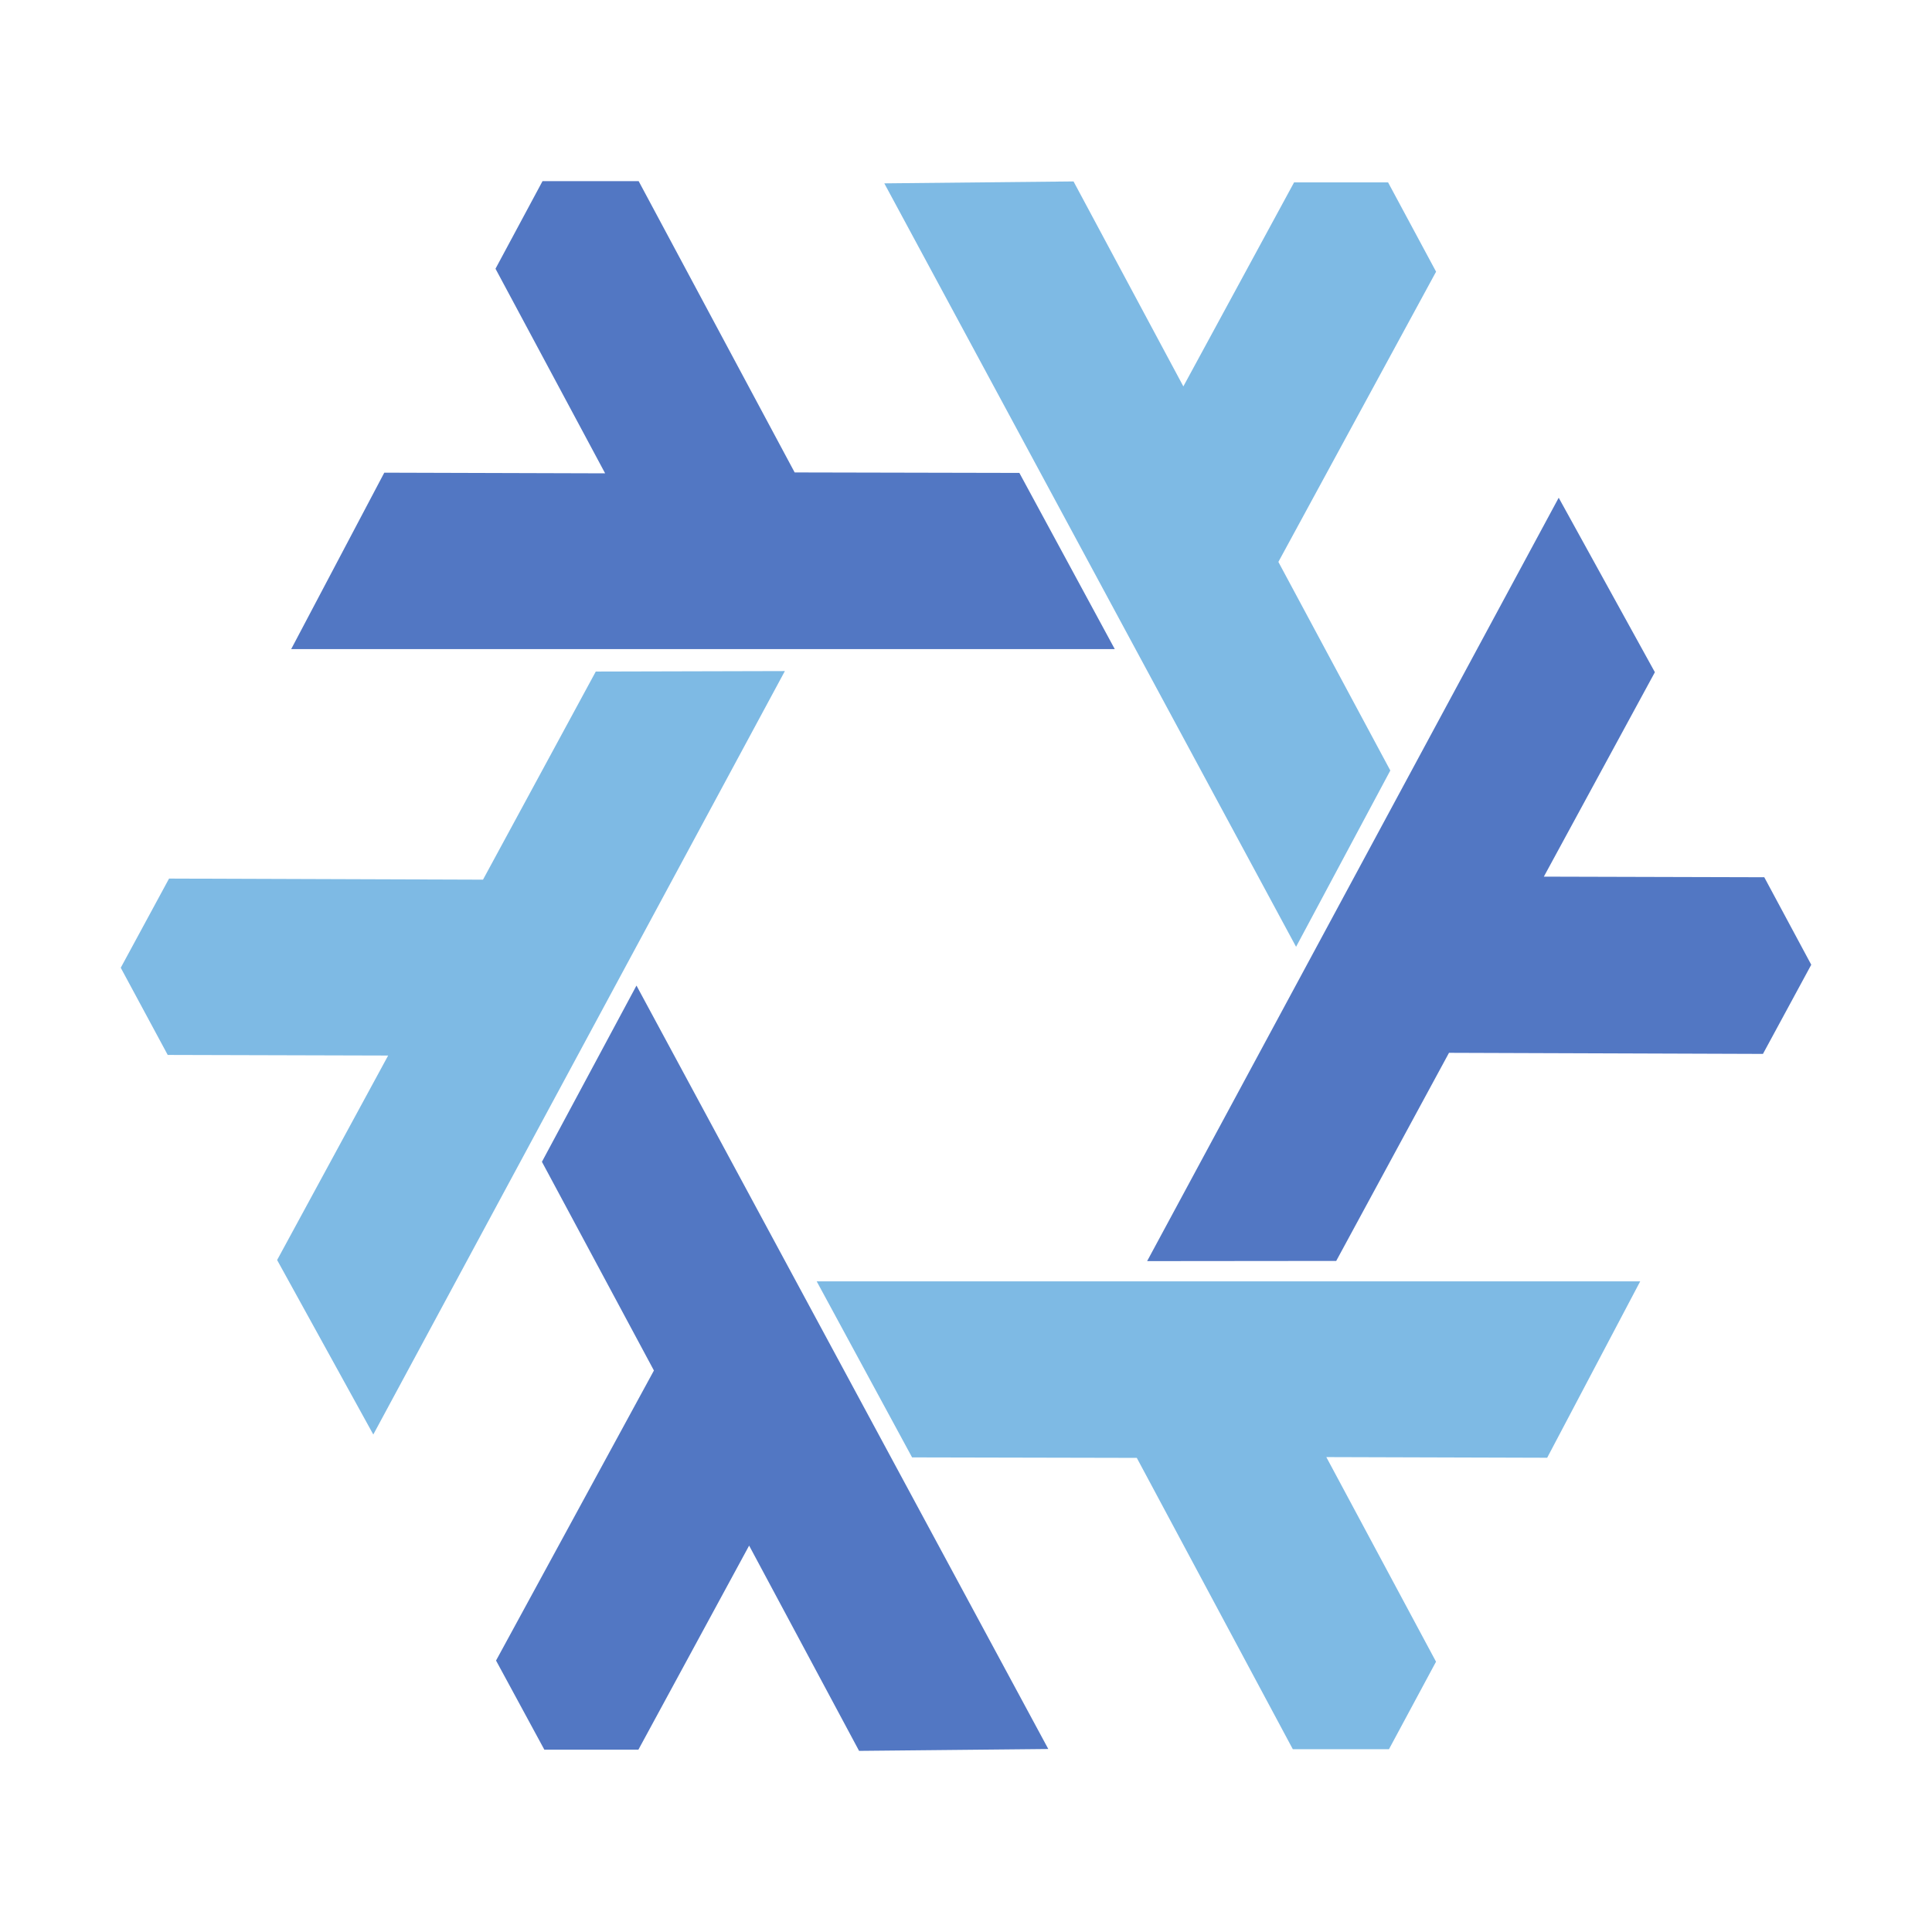
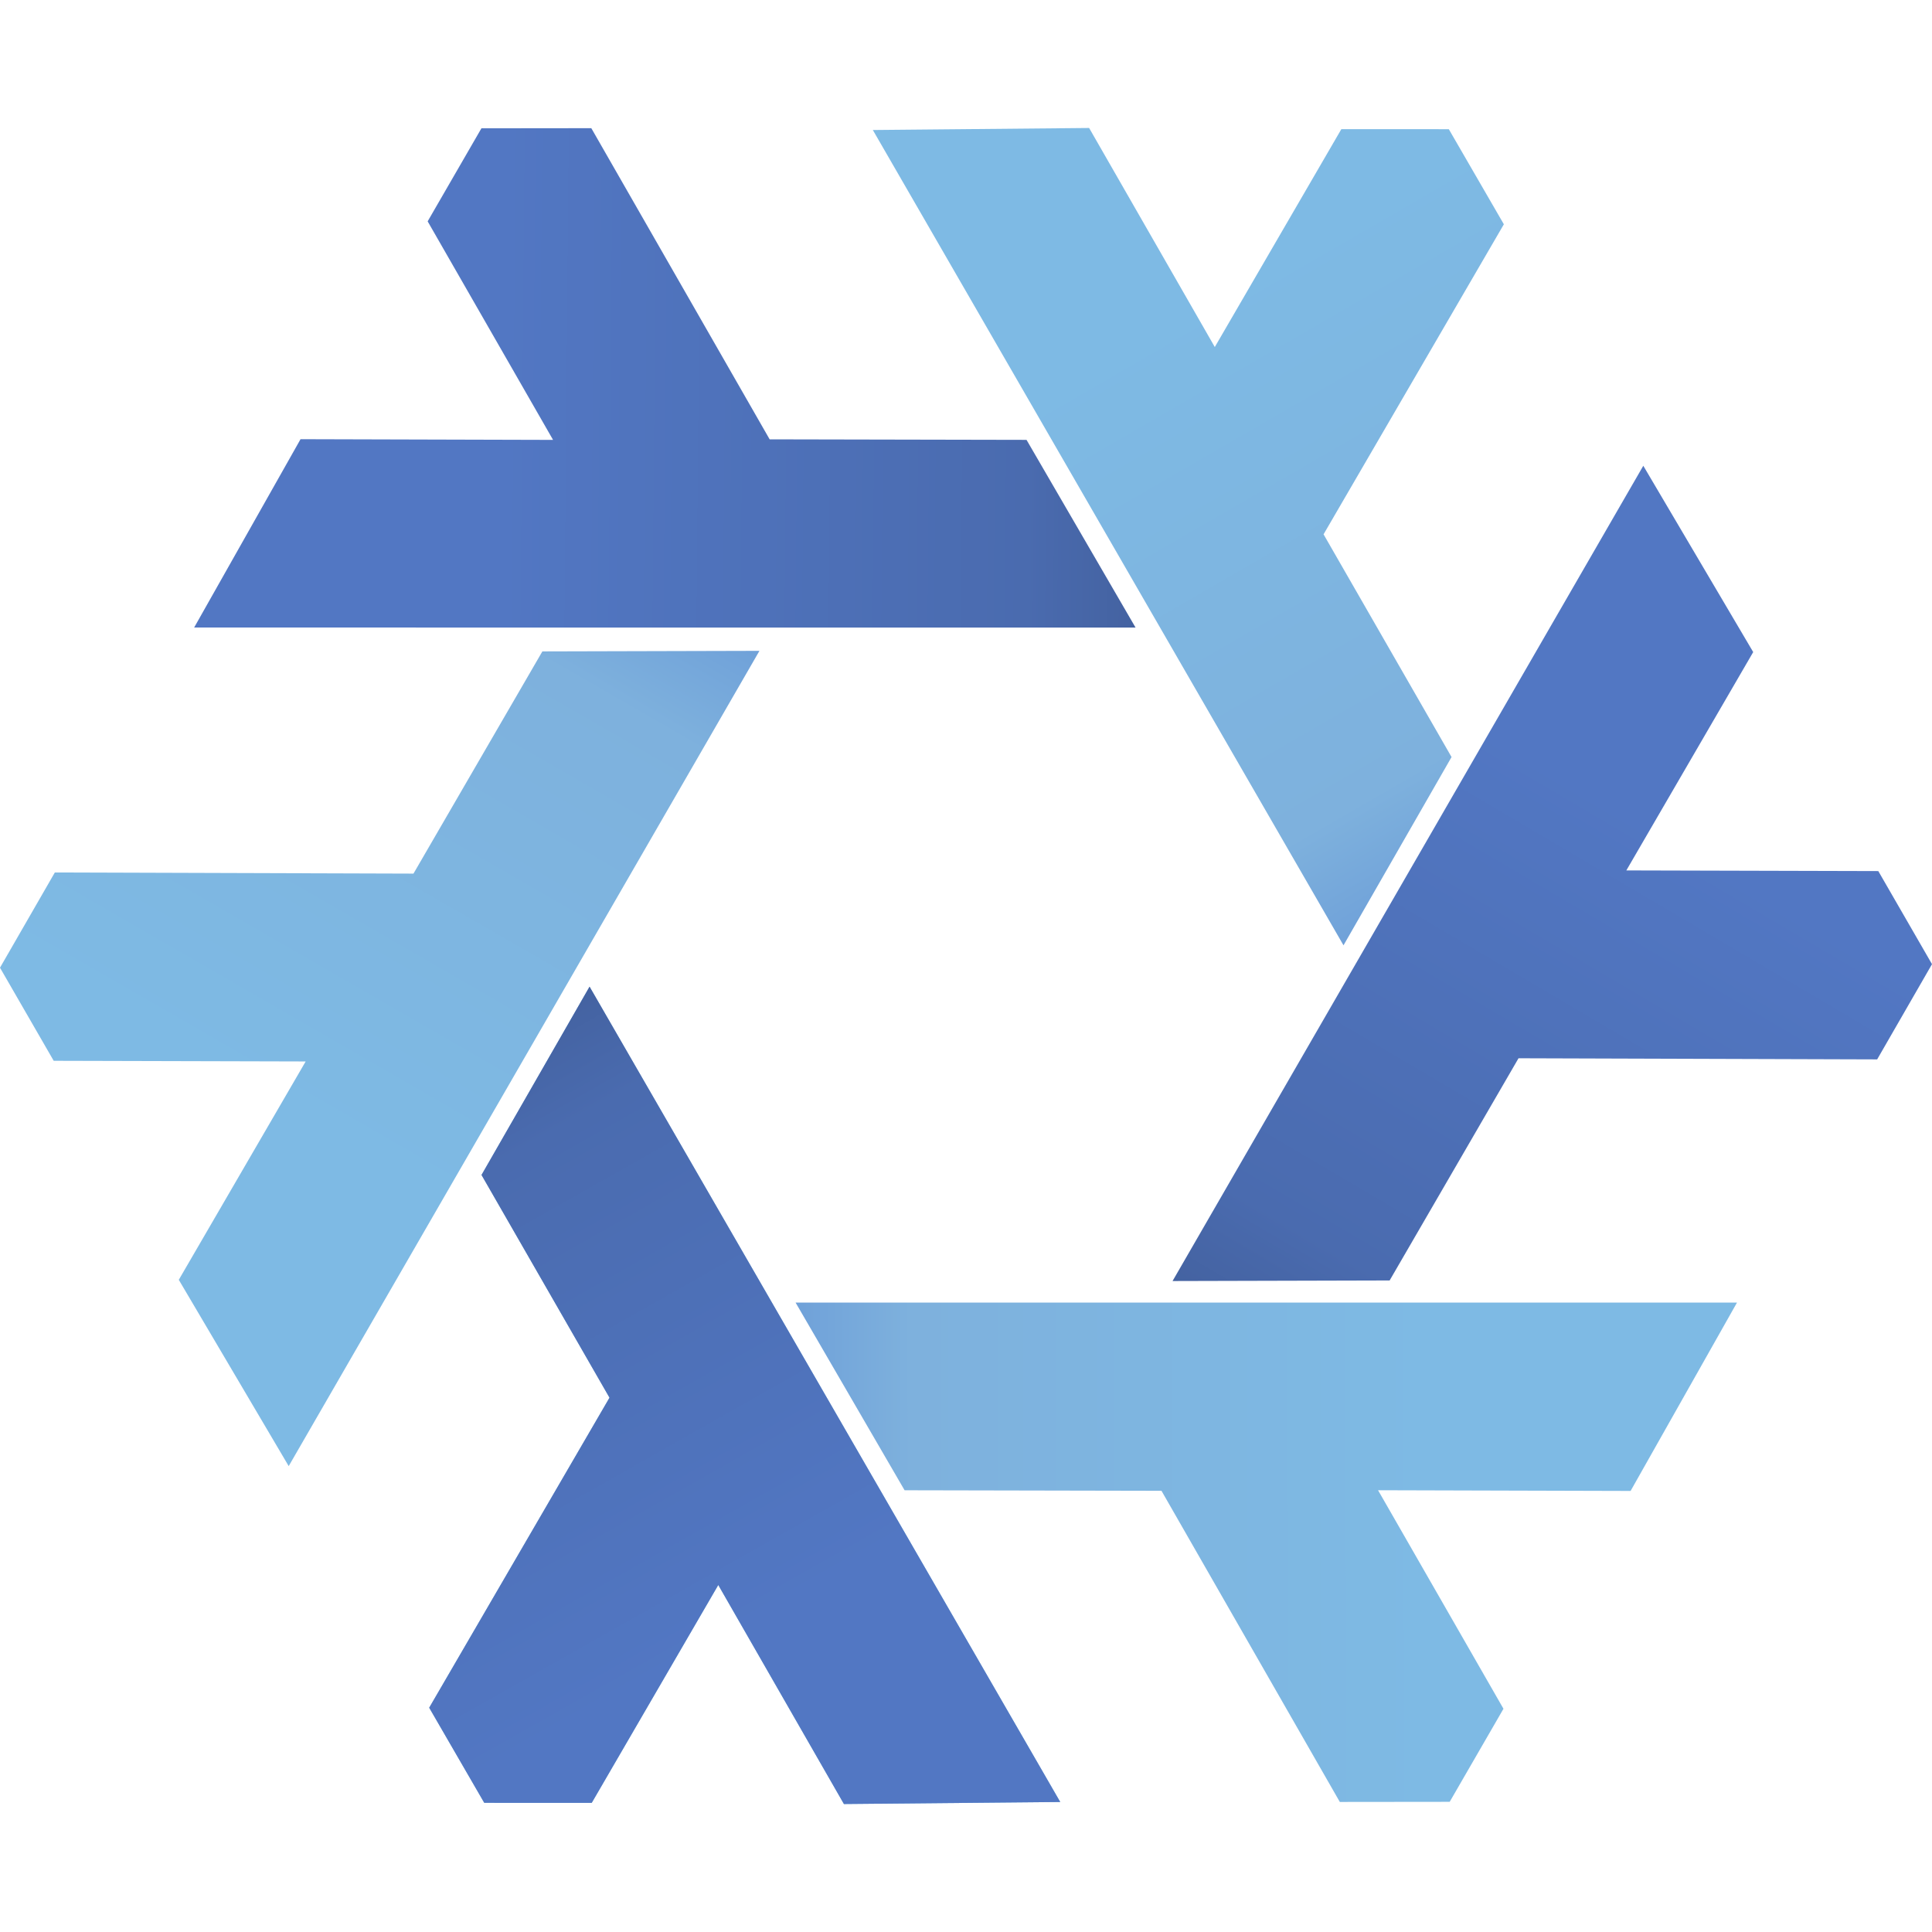
- <svg xmlns="http://www.w3.org/2000/svg" width="800px" height="800px" viewBox="0 0 32 32">
-   <path d="M13,11.115,6.183,23.76,4.59,20.87l1.839-3.387-3.651-.01L2,16.029l.8-1.477,5.2.018,1.868-3.447Z" style="fill:#7ebae4;fill-rule:evenodd" />
-   <path d="M13.527,21.223h13.64l-1.541,2.922-3.658-.011,1.817,3.389-.779,1.449-1.593,0-2.584-4.825-3.722-.008Z" style="fill:#7ebae4;fill-rule:evenodd" />
-   <path d="M21.467,15.682,14.647,3.037l3.134-.032L19.6,6.4l1.834-3.379h1.557L23.786,4.5,21.174,9.307l1.854,3.455Z" style="fill:#7ebae4;fill-rule:evenodd" />
-   <path d="M10.542,16.324l6.821,12.645L14.229,29l-1.821-3.4-1.834,3.38H9.016l-.8-1.476L10.831,22.7,8.976,19.243Z" style="fill:#5277c3;fill-rule:evenodd" />
-   <path d="M18.464,10.751H4.823L6.365,7.829l3.658.011L8.207,4.451,8.986,3l1.592,0,2.584,4.825,3.722.008Z" style="fill:#5277c3;fill-rule:evenodd" />
-   <path d="M19,20.888,25.817,8.244l1.593,2.89L25.571,14.52l3.651.01L30,15.979l-.8,1.477-5.2-.018-1.868,3.447Z" style="fill:#5277c3;fill-rule:evenodd" />
+ <svg xmlns="http://www.w3.org/2000/svg" xmlns:xlink="http://www.w3.org/1999/xlink" width="535" height="535" viewBox="0 0 501.563 501.562" id="svg2" version="1.1">
+   <defs id="defs4">
+     <linearGradient id="linearGradient5562">
+       <stop style="stop-color:#699ad7;stop-opacity:1" offset="0" id="stop5564" />
+       <stop id="stop5566" offset="0.243" style="stop-color:#7eb1dd;stop-opacity:1" />
+       <stop style="stop-color:#7ebae4;stop-opacity:1" offset="1" id="stop5568" />
+     </linearGradient>
+     <linearGradient id="linearGradient5053">
+       <stop style="stop-color:#415e9a;stop-opacity:1" offset="0" id="stop5055" />
+       <stop id="stop5057" offset="0.232" style="stop-color:#4a6baf;stop-opacity:1" />
+       <stop style="stop-color:#5277c3;stop-opacity:1" offset="1" id="stop5059" />
+     </linearGradient>
+     <linearGradient xlink:href="#linearGradient5562" id="linearGradient4328" gradientUnits="userSpaceOnUse" gradientTransform="translate(70.65034,-1055.151)" x1="200.597" y1="351.411" x2="290.087" y2="506.188" />
+     <linearGradient xlink:href="#linearGradient5053" id="linearGradient4330" gradientUnits="userSpaceOnUse" gradientTransform="translate(864.6959,-1491.341)" x1="-584.199" y1="782.336" x2="-496.297" y2="937.714" />
+   </defs>
+   <g id="layer3" style="display:inline;opacity:1" transform="translate(-156.4112,933.3069)">
+     <g id="g2" transform="matrix(0.9999406,0,0,0.9999406,-0.06321798,33.18838)" style="stroke-width:1">
+       <path id="path3336-6" d="m 309.549,-710.388 122.197,211.675 -56.157,0.527 -32.624,-56.869 -32.856,56.565 -27.902,-0.011 -14.291,-24.69 46.81,-80.49 -33.229,-57.826 z" style="opacity:1;fill:url(#linearGradient4328);fill-opacity:1;fill-rule:evenodd;stroke:none;stroke-width:3;stroke-linecap:butt;stroke-linejoin:round;stroke-miterlimit:4;stroke-dasharray:none;stroke-opacity:1" />
+       <use height="100%" width="100%" transform="rotate(60,407.1116,-715.7872)" id="use3439-6" xlink:href="#path3336-6" y="0" x="0" style="stroke-width:1" />
+       <use height="100%" width="100%" transform="rotate(-60,407.3118,-715.7002)" id="use3445-0" xlink:href="#path3336-6" y="0" x="0" style="stroke-width:1" />
+       <use height="100%" width="100%" transform="rotate(180,407.4187,-715.7565)" id="use3449-5" xlink:href="#path3336-6" y="0" x="0" style="stroke-width:1" />
+       <path style="color:#000000;clip-rule:nonzero;display:inline;overflow:visible;visibility:visible;opacity:1;isolation:auto;mix-blend-mode:normal;color-interpolation:sRGB;color-interpolation-filters:linearRGB;solid-color:#000000;solid-opacity:1;fill:url(#linearGradient4330);fill-opacity:1;fill-rule:evenodd;stroke:none;stroke-width:3;stroke-linecap:butt;stroke-linejoin:round;stroke-miterlimit:4;stroke-dasharray:none;stroke-dashoffset:0;stroke-opacity:1;color-rendering:auto;image-rendering:auto;shape-rendering:auto;text-rendering:auto;enable-background:accumulate" d="m 309.549,-710.388 122.197,211.675 -56.157,0.527 -32.624,-56.869 -32.856,56.565 -27.902,-0.011 -14.291,-24.69 46.81,-80.49 -33.229,-57.826 z" id="path4260-0" />
+       <use height="100%" width="100%" transform="rotate(120,407.3392,-716.0836)" id="use4354-5" xlink:href="#path4260-0" y="0" x="0" style="display:inline;stroke-width:1" />
+       <use height="100%" width="100%" transform="rotate(-120,407.2882,-715.87)" id="use4362-2" xlink:href="#path4260-0" y="0" x="0" style="display:inline;stroke-width:1" />
+     </g>
+   </g>
</svg>
